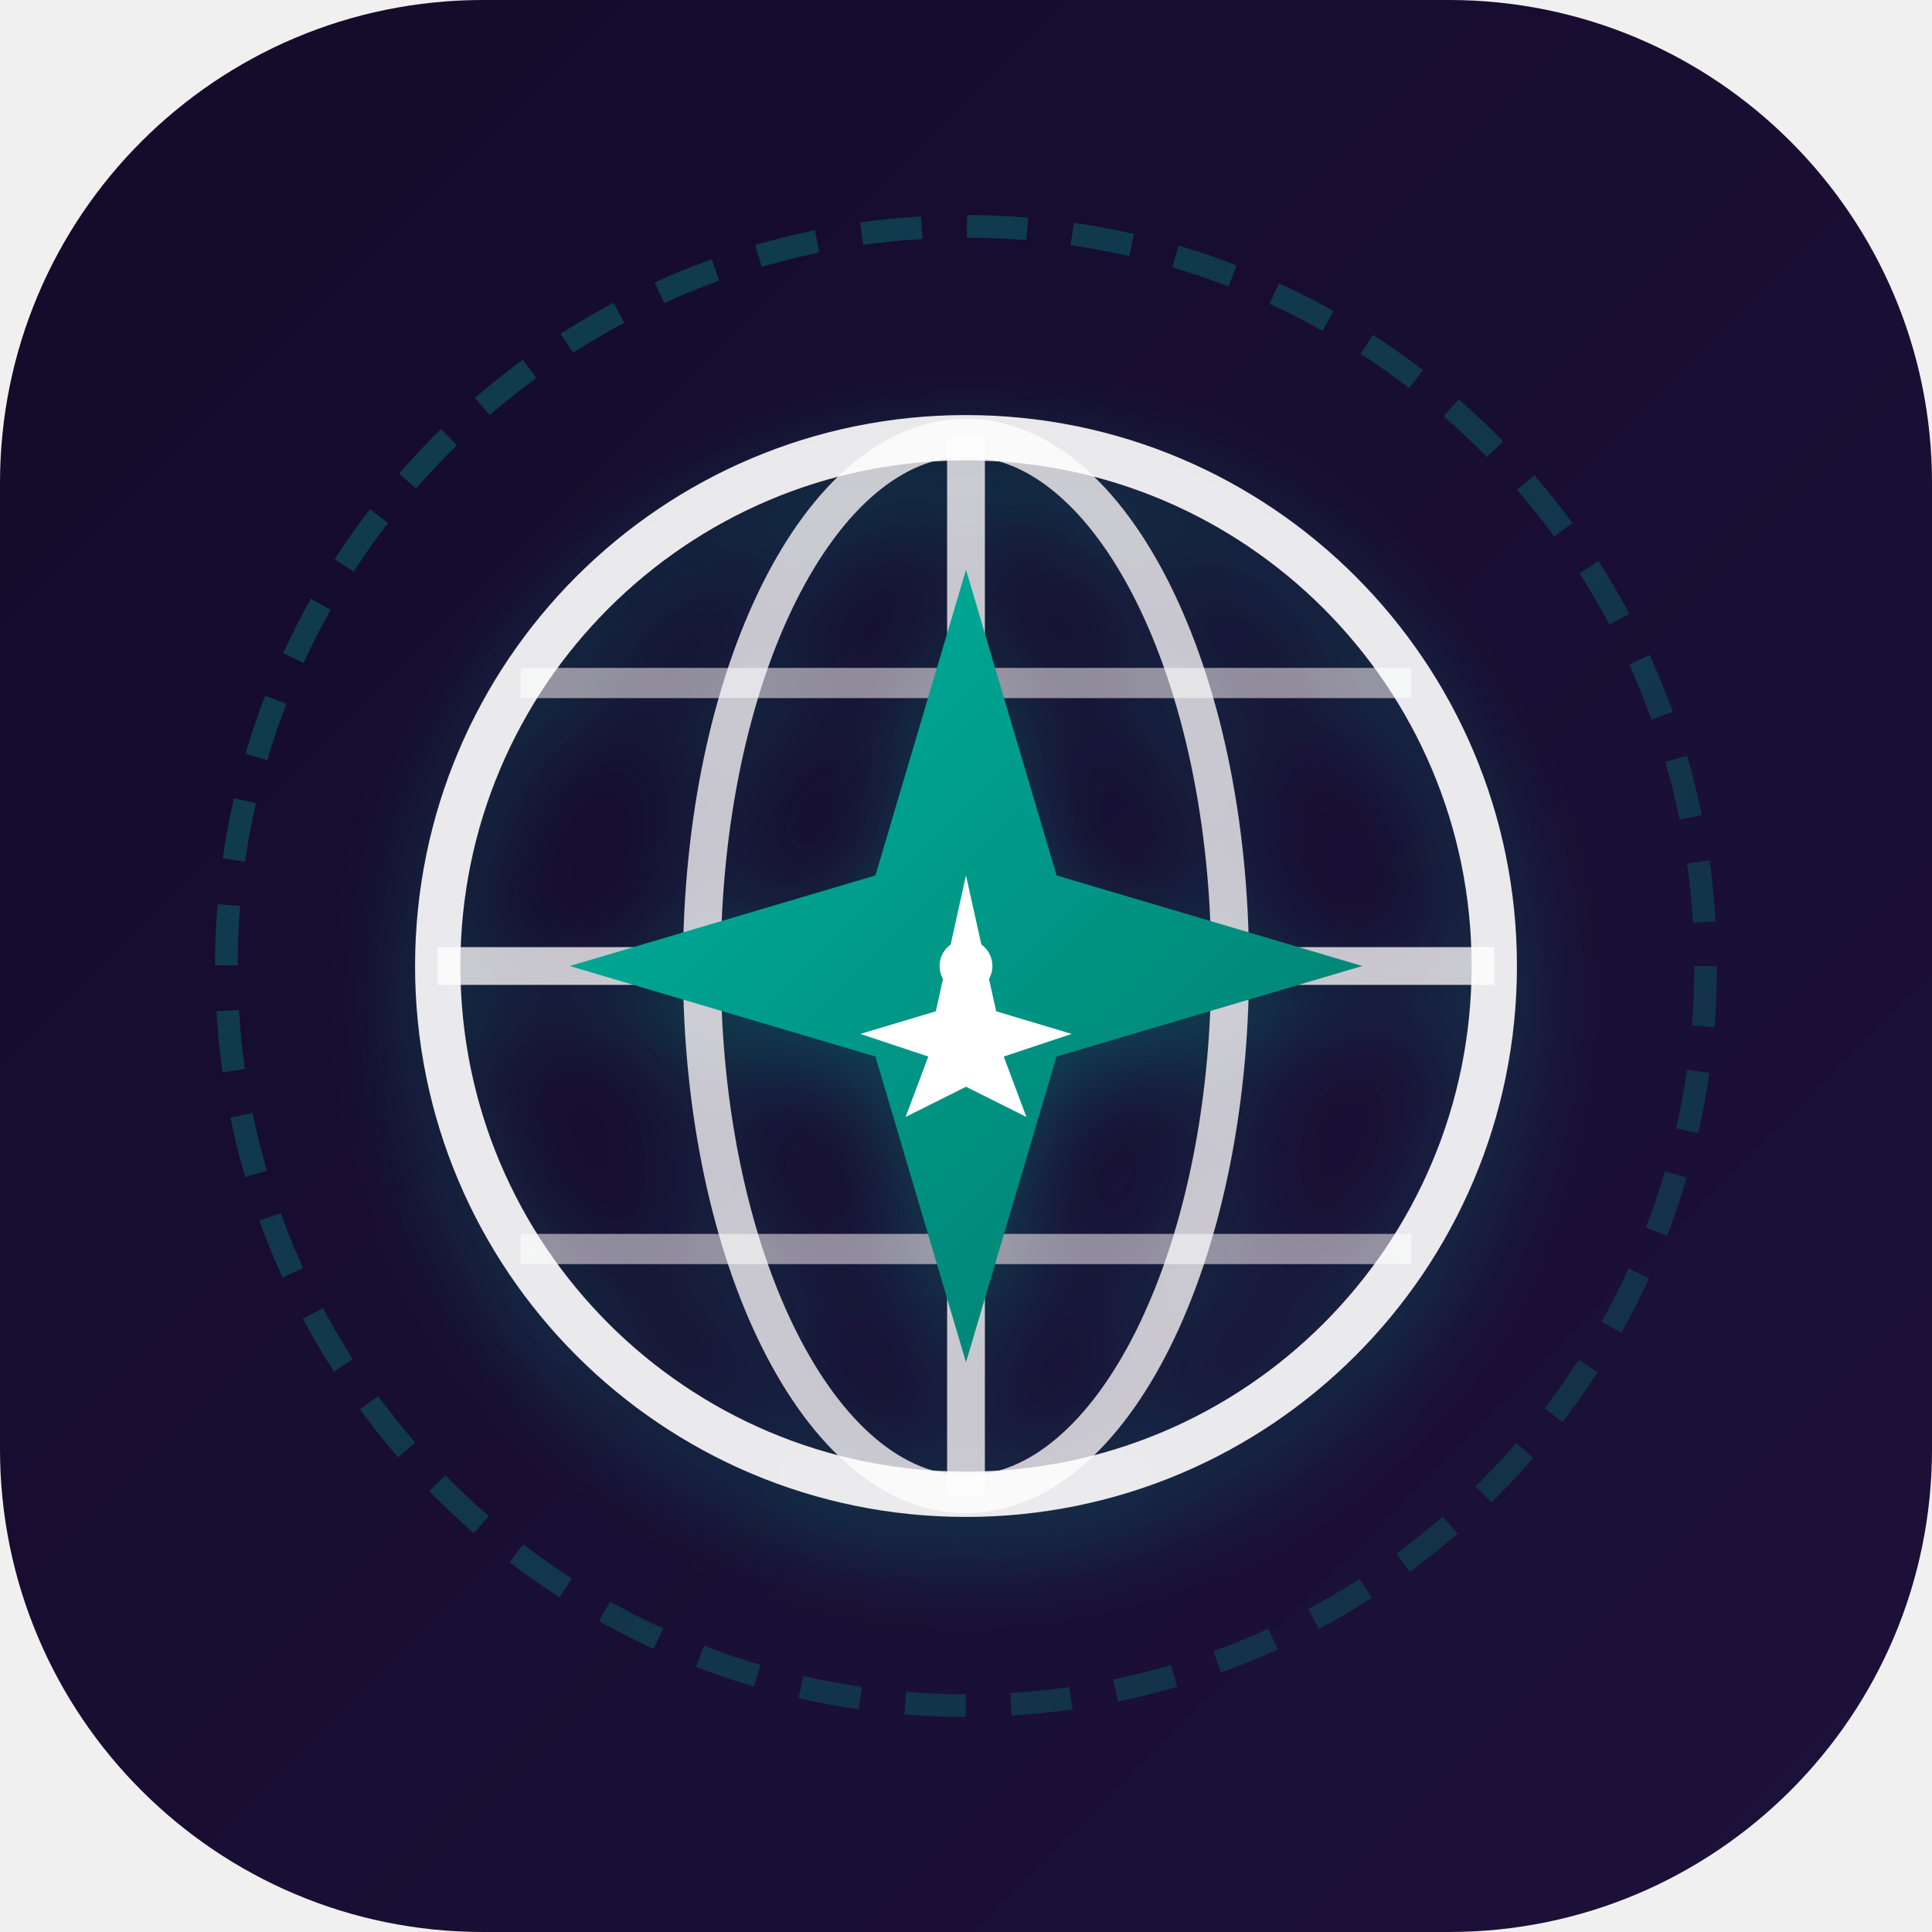
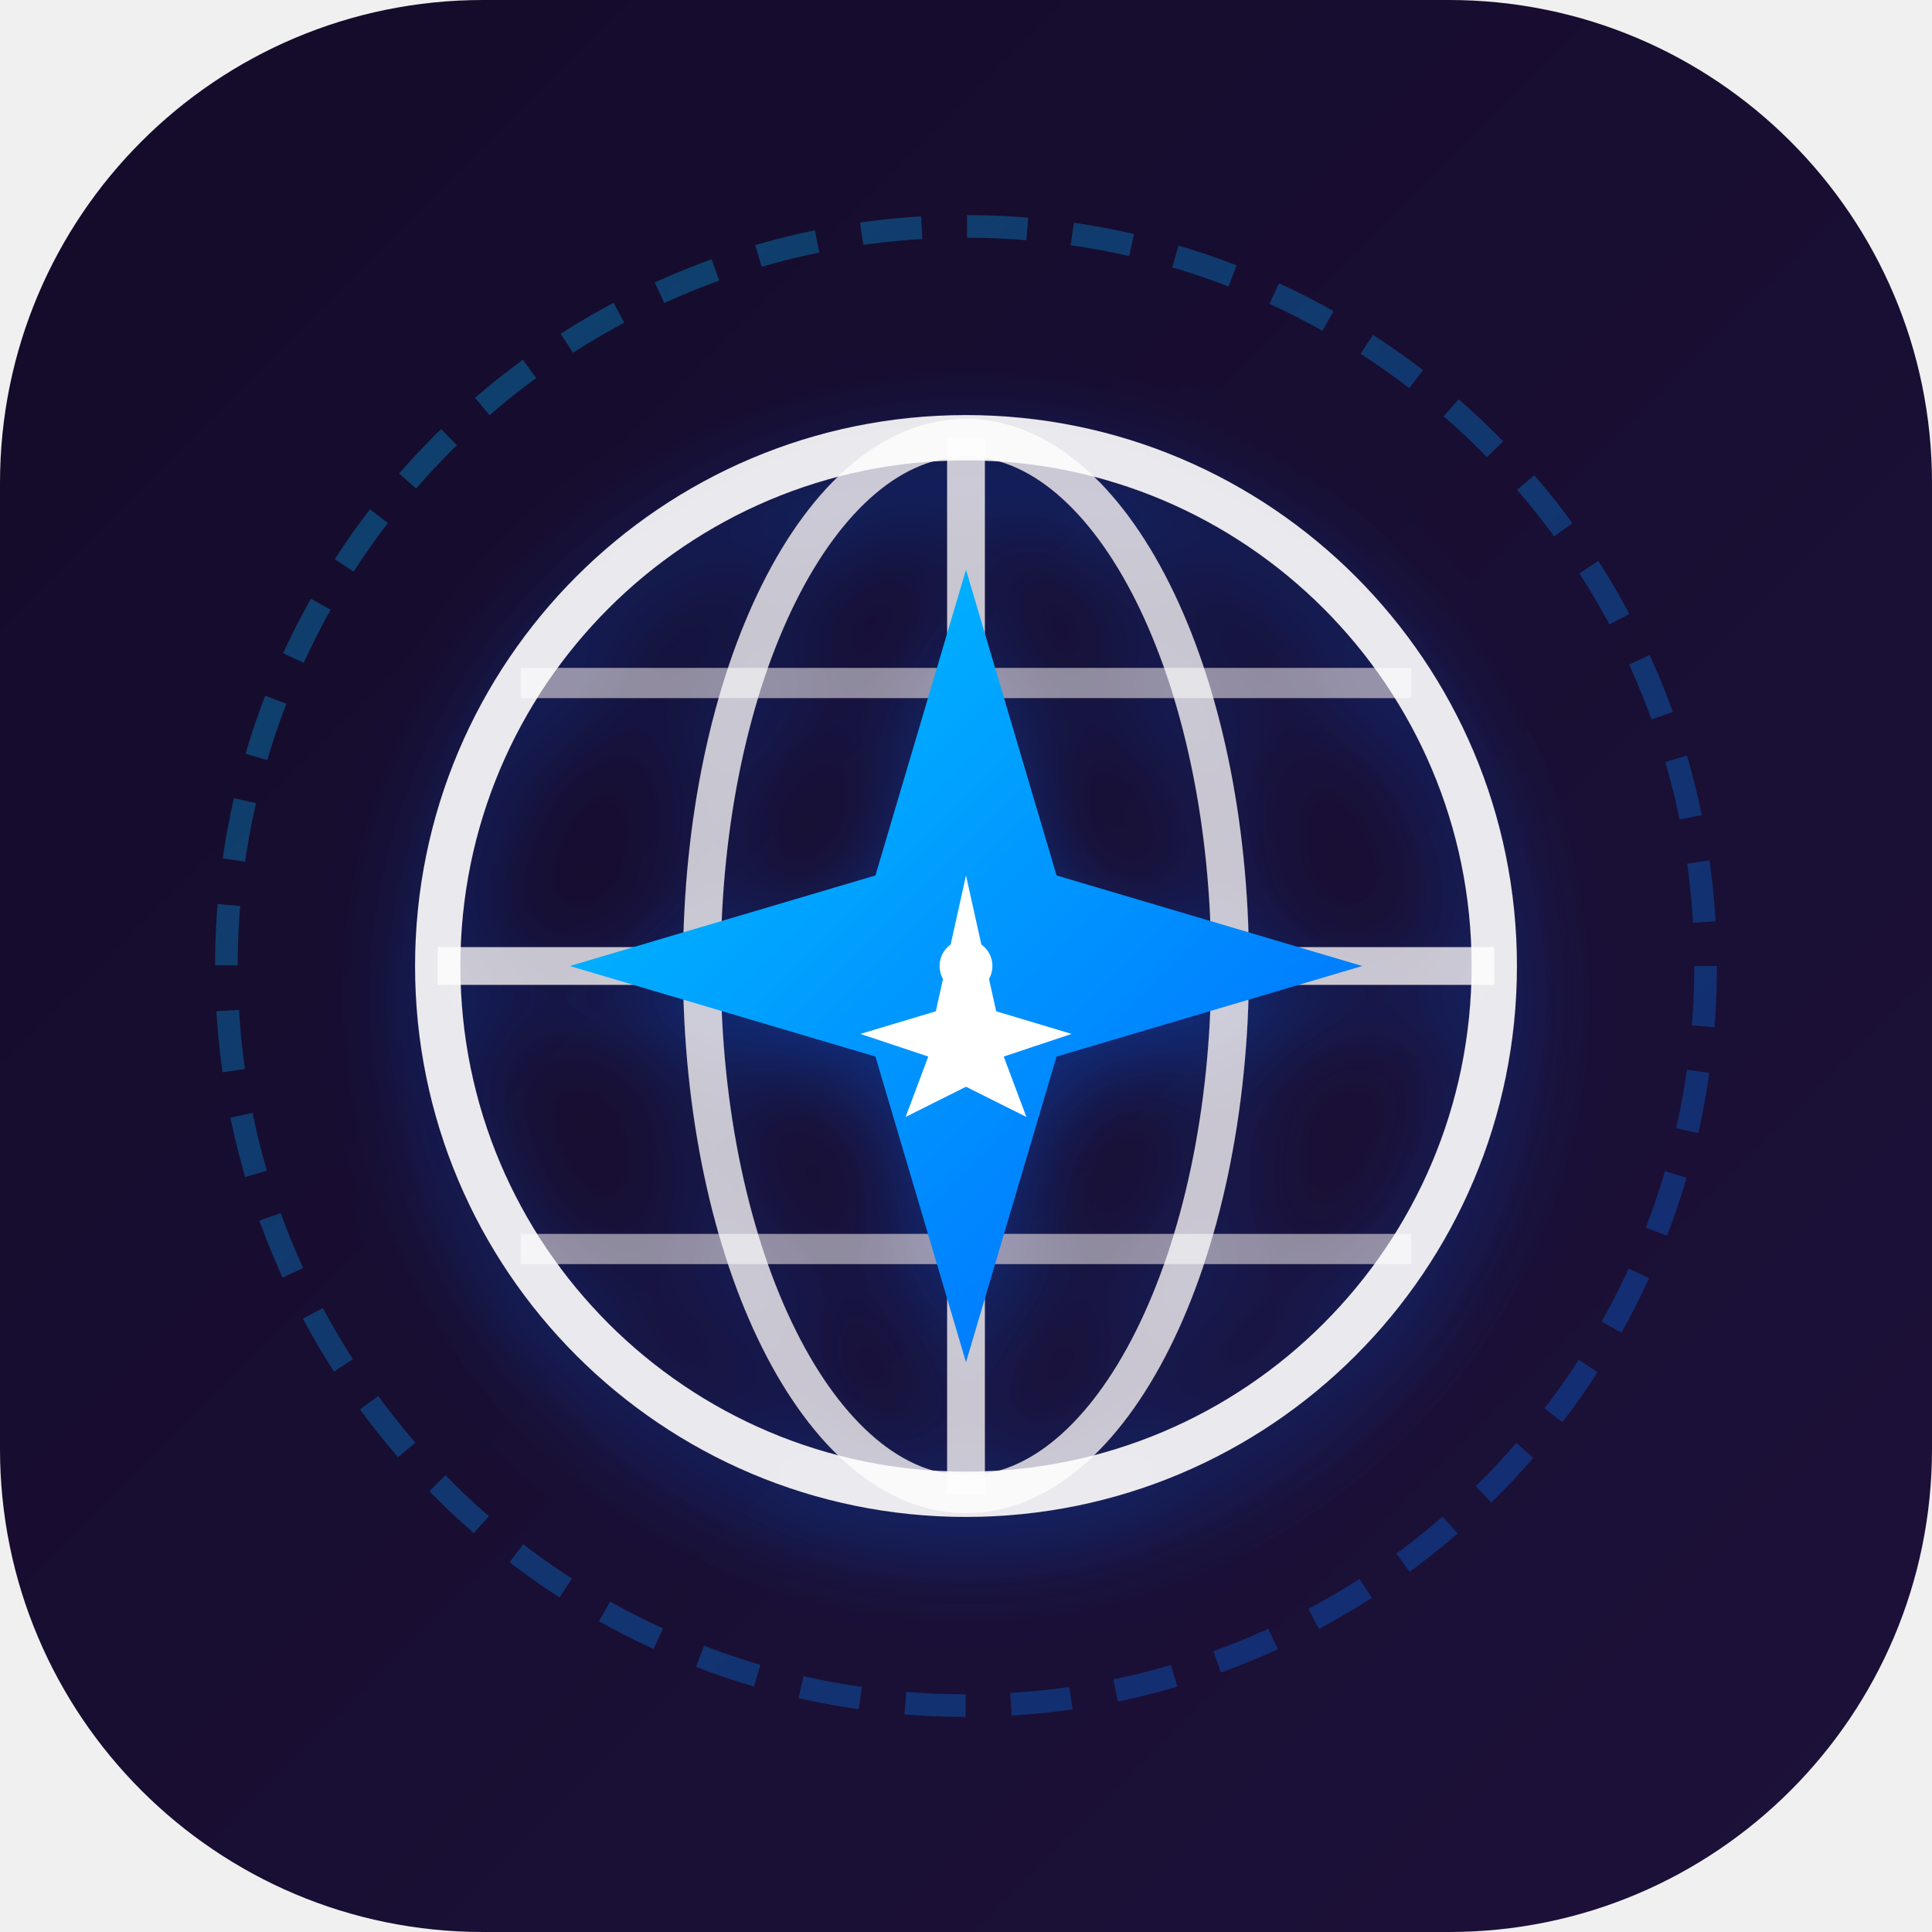
<svg xmlns="http://www.w3.org/2000/svg" viewBox="0 0 512 512" width="100%" height="100%">
  <defs>
    <linearGradient id="brandGrad" x1="0%" y1="0%" x2="100%" y2="100%">
-       <stop offset="0%" stop-color="#00b4a0" />
-       <stop offset="100%" stop-color="#00796b" />
+       <stop offset="0%" stop-color="#00C6FF" />
+       <stop offset="100%" stop-color="#0066FF" />
    </linearGradient>
    <linearGradient id="bgGrad" x1="0%" y1="0%" x2="100%" y2="100%">
      <stop offset="0%" stop-color="#140b2a" />
      <stop offset="100%" stop-color="#1d113a" />
    </linearGradient>
    <filter id="glow" x="-20%" y="-20%" width="140%" height="140%">
-       <feDropShadow dx="0" dy="8" stdDeviation="12" flood-color="#009688" flood-opacity="0.4" />
+       <feDropShadow dx="0" dy="8" stdDeviation="12" flood-color="#0066FF" flood-opacity="0.4" />
    </filter>
  </defs>
  <rect width="512" height="512" rx="128" fill="url(#bgGrad)" />
  <circle cx="256" cy="256" r="196" fill="none" stroke="url(#brandGrad)" stroke-width="6" opacity="0.3" stroke-dasharray="16 12" />
  <g filter="url(#glow)" transform="translate(256, 256)">
    <circle r="140" fill="none" stroke="#ffffff" stroke-width="12" opacity="0.9" />
    <ellipse rx="70" ry="140" fill="none" stroke="#ffffff" stroke-width="10" opacity="0.75" />
    <line x1="-140" y1="0" x2="140" y2="0" stroke="#ffffff" stroke-width="10" opacity="0.75" />
    <line x1="0" y1="-140" x2="0" y2="140" stroke="#ffffff" stroke-width="10" opacity="0.75" />
    <line x1="-118" y1="-75" x2="118" y2="-75" stroke="#ffffff" stroke-width="8" opacity="0.5" />
    <line x1="-118" y1="75" x2="118" y2="75" stroke="#ffffff" stroke-width="8" opacity="0.5" />
    <path d="M 0,-105 L 24,-24 L 105,0 L 24,24 L 0,105 L -24,24 L -105,0 L -24,-24 Z" fill="url(#brandGrad)" />
    <path d="M -8,12 L 0,-24 L 8,12 L 28,18 L 10,24 L 16,40 L 0,32 L -16,40 L -10,24 L -28,18 Z" fill="#ffffff" />
    <circle cx="0" cy="0" r="7" fill="#ffffff" />
  </g>
</svg>
